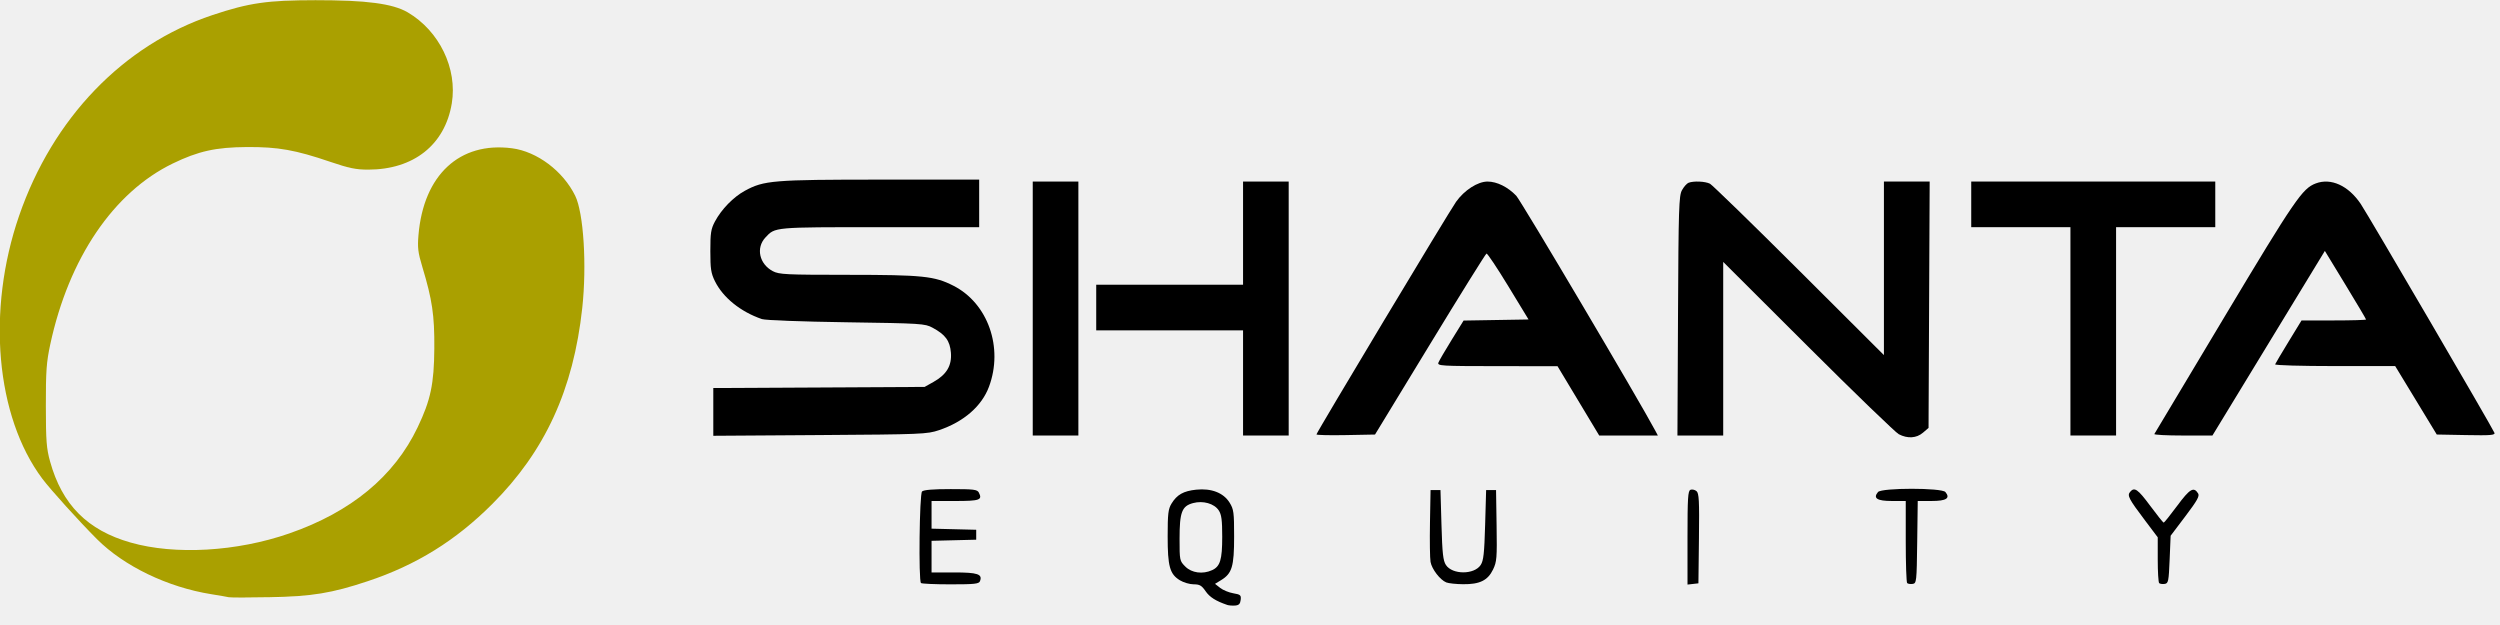
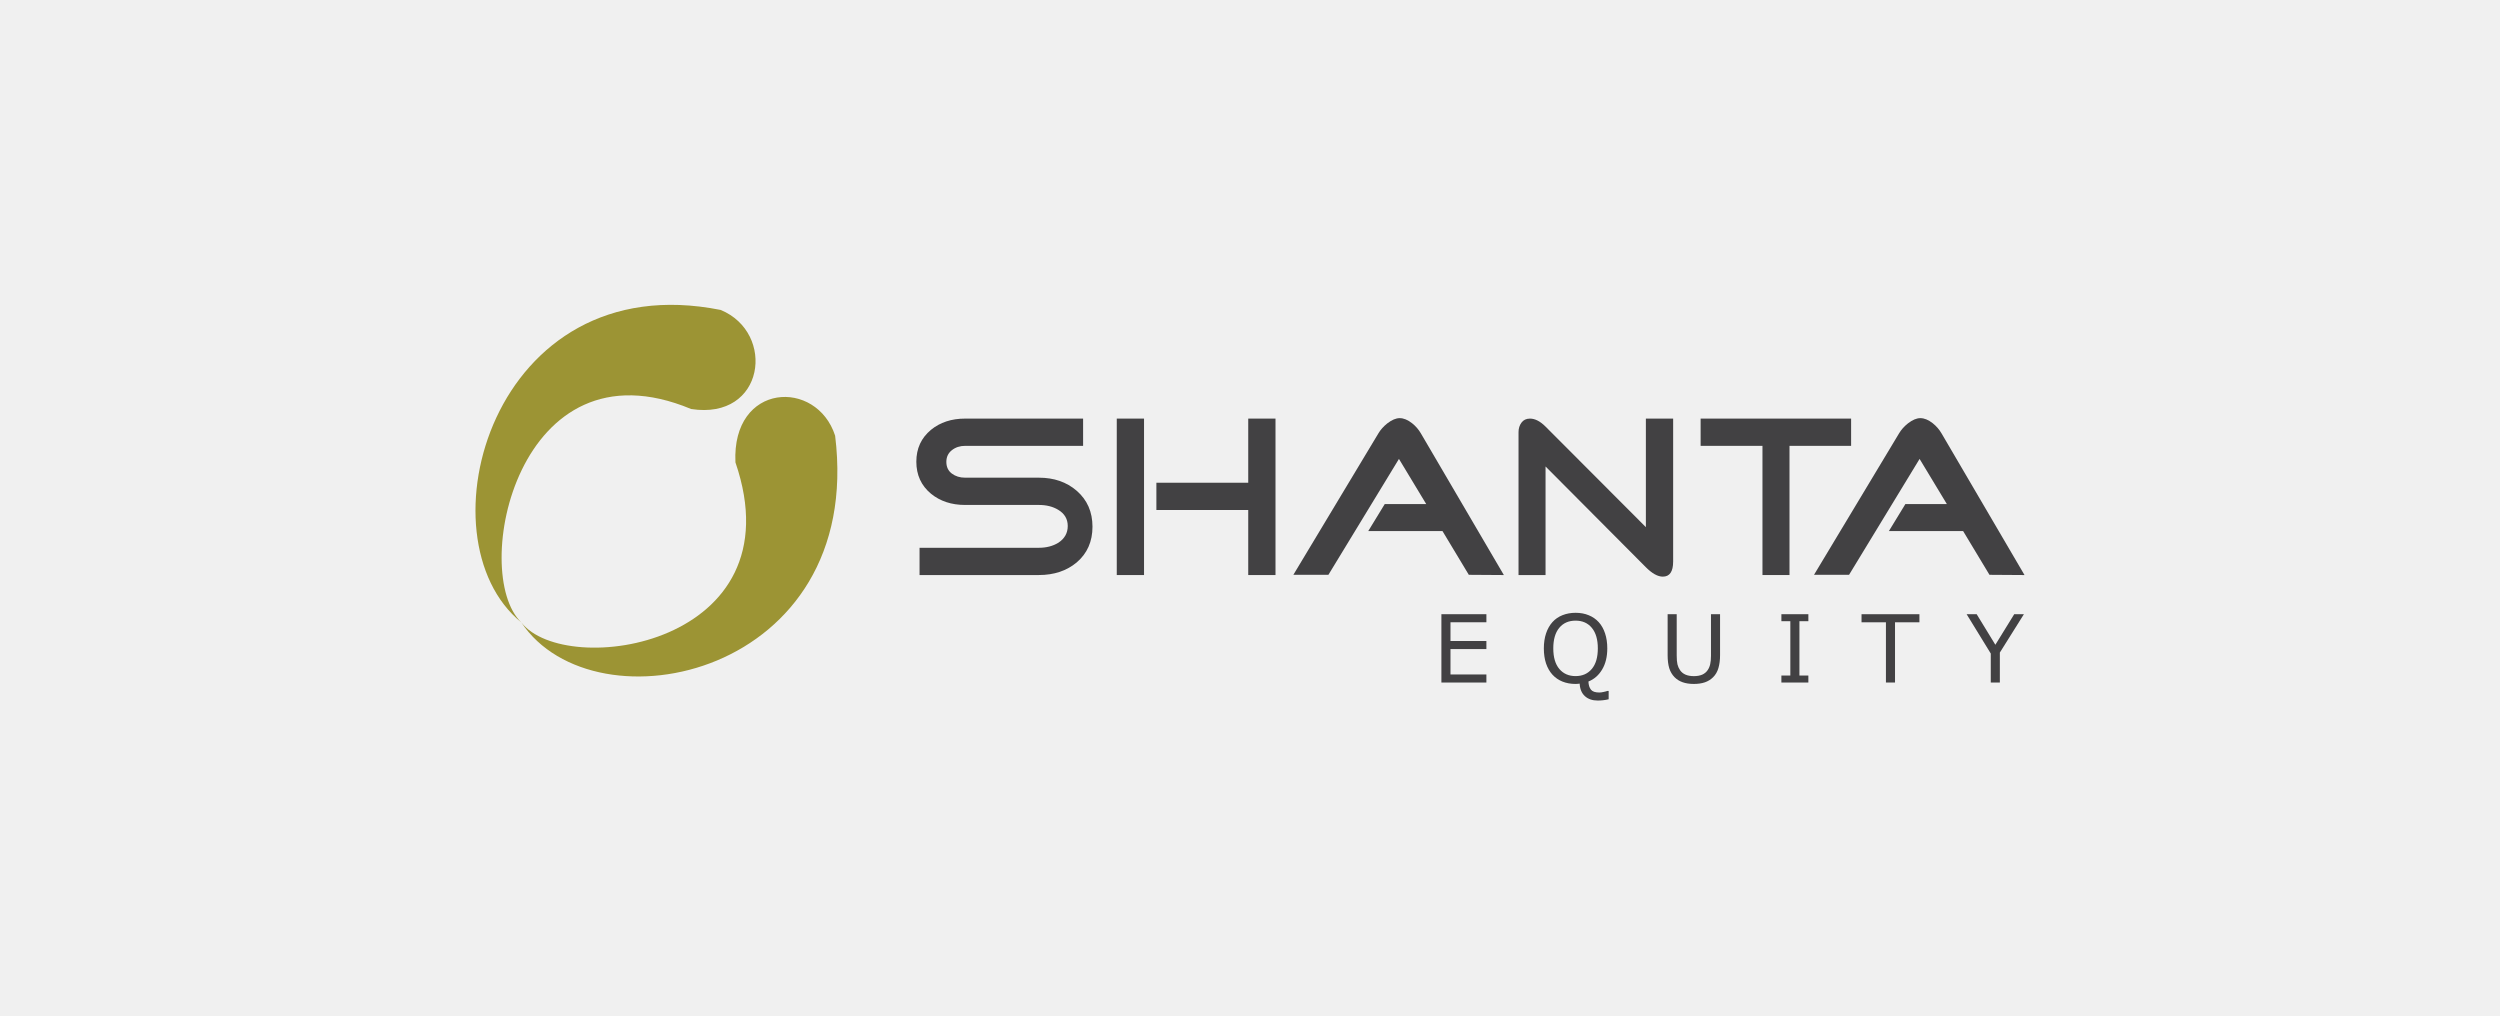
- <svg xmlns="http://www.w3.org/2000/svg" version="1.1" id="Layer_1" x="0px" y="0px" viewBox="0 0 188 47" xml:space="preserve" width="188" height="47">
-   <defs id="defs27" />
-   <style type="text/css" id="style2">
- 	.st0{fill:#FFFFFF;}
- </style>
-   <symbol id="Logo-White_3_" viewBox="-135.3 -32.4 270.5 64.9">
-     <path id="XMLID_20_" class="st0" d="m -89.8,5 c -0.6,14 14.2,14.6 17.4,4.7 5.2,-42 -41.9,-51.9 -54.8,-32.7 7.7,-9.9 48.4,-3.9 37.4,28 z" />
-     <path id="XMLID_19_" class="st0" d="m -97.5,14.3 c 12.9,-2 14.8,13.3 5.2,17.3 -40.1,8 -53,-39.9 -34.9,-54.6 -9,8.7 -0.6,50 29.7,37.3 z" />
-     <g id="XMLID_12_">
-       <path id="XMLID_18_" class="st0" d="m -27.5,-6.2 c 0,-2.6 -0.9,-4.7 -2.8,-6.2 -1.8,-1.5 -4,-2.2 -6.6,-2.2 h -20.8 v 4.8 h 20.8 c 1.3,0 2.4,0.3 3.4,0.9 1.1,0.7 1.6,1.7 1.6,2.9 0,1.2 -0.6,2.2 -1.7,2.8 -0.9,0.6 -2.1,0.8 -3.4,0.8 h -12.7 c -2.4,0 -4.4,0.7 -6,2 -1.7,1.4 -2.6,3.3 -2.6,5.6 0,2.3 0.9,4.1 2.6,5.6 1.6,1.3 3.6,2 6,2 h 20.6 V 8 h -20.6 c -0.9,0 -1.7,-0.3 -2.3,-0.8 -0.6,-0.5 -1,-1.2 -1,-2 0,-0.9 0.3,-1.6 1,-2 0.6,-0.5 1.4,-0.7 2.3,-0.7 h 12.9 c 2.6,0 4.8,-0.8 6.6,-2.3 1.8,-1.8 2.7,-3.9 2.7,-6.4 z" />
-       <path id="XMLID_17_" class="st0" d="m -18.5,-14.7 h -4.7 v 27.3 h 4.8 v -27.3 z m 23,0 h -4.8 v 11.4 h -16 v 4.8 h 16 v 11.2 h 4.8 z" />
-       <path id="XMLID_16_" class="st0" d="m 44.4,-14.7 h -6.1 l -4.6,7.6 h -13 l 2.9,4.7 h 7.2 L 26,5.5 13.7,-14.7 H 7.6 L 22.4,10 c 0.4,0.6 0.9,1.2 1.6,1.8 0.8,0.6 1.5,0.9 2.2,0.9 0.7,0 1.4,-0.3 2.2,-0.9 C 29,11.3 29.6,10.7 30,10 Z" />
-       <path id="XMLID_15_" class="st0" d="m 73.9,-12.3 c 0,-1.8 -0.6,-2.6 -1.8,-2.6 -0.9,0 -1.9,0.5 -3,1.6 L 51.6,4.3 v -19 h -4.7 v 25 c 0,0.6 0.2,1.2 0.5,1.7 0.3,0.5 0.8,0.7 1.5,0.7 0.9,0 1.8,-0.5 2.7,-1.4 L 69.1,-6.3 v 19 h 4.8 z" />
-       <path id="XMLID_14_" class="st0" d="M 105,7.9 H 94.2 V -14.7 H 89.5 V 7.9 H 78.7 v 4.8 H 105 Z" />
-       <path id="XMLID_13_" class="st0" d="m 135.3,-14.7 h -6.1 l -4.6,7.6 h -13 l 2.9,4.7 h 7.2 l -4.8,7.9 -12.3,-20.2 H 98.5 L 113.3,10 c 0.4,0.6 0.9,1.2 1.6,1.8 0.8,0.6 1.5,0.9 2.2,0.9 0.7,0 1.4,-0.3 2.2,-0.9 0.6,-0.5 1.2,-1.1 1.6,-1.8 z" />
+ <svg xmlns="http://www.w3.org/2000/svg" version="1.1" id="svg2" xml:space="preserve" width="649.707" height="264" viewBox="0 0 649.707 264">
+   <defs id="defs6">
+     <clipPath clipPathUnits="userSpaceOnUse" id="clipPath16">
+       <path d="M 0,198 H 487.28 V 0 H 0 Z" id="path14" />
+     </clipPath>
+   </defs>
+   <g id="g8" transform="matrix(1.333333,0,0,-1.333333,0,264)">
+     <g id="g10">
+       <g id="g12" clip-path="url(#clipPath16)">
+         <g id="g18" transform="translate(143.3447,107.8813)">
+           <path d="m 0,0 c -0.72,15.596 15.832,16.339 19.432,5.198 5.756,-46.79 -46.78,-57.93 -61.174,-36.392 C -33.105,-42.332 12.233,-35.651 0,0" style="fill:#9c9434;fill-opacity:1;fill-rule:evenodd;stroke:none" id="path20" />
+         </g>
+         <g id="g22" transform="translate(134.709,118.2778)">
+           <path d="M 0,0 C 14.393,-2.229 16.552,14.855 5.758,19.311 -38.863,28.222 -53.257,-25.25 -33.106,-41.588 -43.181,-31.935 -33.825,14.111 0,0" style="fill:#9c9434;fill-opacity:1;fill-rule:evenodd;stroke:none" id="path24" />
+         </g>
+         <g id="g26" transform="translate(212.9385,95.3394)">
+           <path d="m 0,0 c 0,-2.888 -1.024,-5.212 -3.081,-6.966 -1.964,-1.638 -4.42,-2.455 -7.365,-2.455 h -23.261 v 5.313 h 23.261 c 1.457,0 2.723,0.326 3.794,0.982 1.219,0.803 1.83,1.889 1.83,3.26 0,1.366 -0.624,2.426 -1.874,3.169 -1.042,0.626 -2.293,0.936 -3.75,0.936 h -14.378 c -2.65,0 -4.867,0.731 -6.652,2.188 -1.904,1.579 -2.858,3.662 -2.858,6.249 0,2.561 0.954,4.629 2.858,6.208 1.785,1.459 4.002,2.187 6.652,2.187 H -1.83 v -5.312 h -22.994 c -1.013,0 -1.876,-0.284 -2.589,-0.85 -0.713,-0.563 -1.07,-1.323 -1.07,-2.275 0,-0.984 0.357,-1.741 1.07,-2.278 0.713,-0.534 1.576,-0.802 2.589,-0.802 h 14.378 c 2.945,0 5.401,-0.848 7.365,-2.546 C -1.024,5.223 0,2.885 0,0" style="fill:#424143;fill-opacity:1;fill-rule:nonzero;stroke:none" id="path28" />
+         </g>
+         <g id="g30" transform="translate(248.6094,85.916)">
+           <path d="m 0,0 h -5.312 v 12.679 h -17.903 v 5.315 H -5.312 V 30.495 H 0 Z m -25.624,0 h -5.315 v 30.495 h 5.315 z" style="fill:#424143;fill-opacity:1;fill-rule:nonzero;stroke:none" id="path32" />
+         </g>
+         <g id="g34" transform="translate(293.1211,85.916)">
+           <path d="m 0,0 -6.831,0.045 -5.134,8.529 h -14.466 l 3.216,5.267 h 8.08 L -20.448,22.637 -34.2,0.045 h -6.831 l 16.563,27.547 c 0.418,0.714 1.001,1.369 1.742,1.964 0.894,0.687 1.699,1.027 2.413,1.027 0.77,0 1.576,-0.327 2.411,-0.981 0.715,-0.566 1.294,-1.235 1.739,-2.01 z" style="fill:#424143;fill-opacity:1;fill-rule:nonzero;stroke:none" id="path36" />
+         </g>
+         <g id="g38" transform="translate(326.1172,88.5518)">
+           <path d="m 0,0 c 0,-1.966 -0.673,-2.946 -2.012,-2.946 -0.982,0 -2.084,0.607 -3.304,1.829 L -24.871,18.527 V -2.636 h -5.267 v 27.861 c 0,0.714 0.192,1.333 0.578,1.852 0.386,0.523 0.939,0.781 1.653,0.781 0.983,0 1.994,-0.52 3.036,-1.561 L -5.316,6.698 v 21.16 H 0 Z" style="fill:#424143;fill-opacity:1;fill-rule:nonzero;stroke:none" id="path40" />
+         </g>
+         <g id="g42" transform="translate(360.8037,111.0981)">
+           <path d="m 0,0 h -12.01 v -25.18 h -5.267 V 0 H -29.332 V 5.312 H 0 Z" style="fill:#424143;fill-opacity:1;fill-rule:nonzero;stroke:none" id="path44" />
+         </g>
+         <g id="g46" transform="translate(394.6035,85.916)">
+           <path d="m 0,0 -6.831,0.045 -5.137,8.529 h -14.466 l 3.215,5.267 h 8.08 L -20.452,22.637 -34.2,0.045 h -6.831 l 16.563,27.547 c 0.418,0.714 0.997,1.369 1.739,1.964 0.894,0.687 1.698,1.027 2.412,1.027 0.776,0 1.58,-0.327 2.412,-0.981 0.714,-0.566 1.294,-1.235 1.742,-2.01 z" style="fill:#424143;fill-opacity:1;fill-rule:nonzero;stroke:none" id="path48" />
+         </g>
+       </g>
    </g>
-     <g id="XMLID_3_">
-       <path id="XMLID_11_" class="st0" d="m -57,-26.5 h 4.2 v 4.4 h 0.9 v -9.6 h -0.9 v 4.3 H -57 v -4.3 h -0.9 v 9.6 h 0.9 z" />
-       <path id="XMLID_10_" class="st0" d="m -21.1,-26.9 c 0,-1.3 -0.5,-2.4 -1.5,-3.3 -1,-0.9 -2.2,-1.4 -3.6,-1.4 -1.4,0 -2.6,0.5 -3.6,1.4 -1,0.9 -1.5,2 -1.5,3.3 0,1.3 0.5,2.4 1.5,3.3 1,0.9 2.2,1.4 3.6,1.4 1.4,0 2.6,-0.5 3.6,-1.4 1,-0.9 1.5,-2 1.5,-3.3 z m -0.9,0 c 0,1.1 -0.4,2 -1.2,2.7 -0.8,0.7 -1.8,1.1 -3,1.1 -1.2,0 -2.2,-0.4 -2.9,-1.1 -0.8,-0.7 -1.1,-1.6 -1.1,-2.8 0,-1.1 0.4,-2 1.1,-2.8 0.8,-0.7 1.7,-1.1 2.9,-1.1 1.2,0 2.2,0.4 3,1.1 0.8,0.8 1.2,1.8 1.2,2.9 z" />
-       <path id="XMLID_9_" class="st0" d="m -0.4,-31.6 v 9.6 h 0.9 v -8.7 h 3 v -0.9 z" />
-       <path id="XMLID_8_" class="st0" d="m 24.3,-31.6 v 9.6 h 0.9 v -9.6 z m 0.8,0.9 c 1.1,0 2.1,0.4 2.9,1.1 0.8,0.8 1.2,1.7 1.2,2.8 0,1.1 -0.4,2 -1.2,2.8 -0.8,0.8 -1.8,1.1 -2.9,1.1 v 0.9 c 1.4,0 2.5,-0.5 3.5,-1.4 1,-1 1.5,-2.1 1.5,-3.4 0,-1.3 -0.5,-2.4 -1.5,-3.4 -1,-0.9 -2.2,-1.4 -3.6,-1.4 v 0.9 z" />
-       <path id="XMLID_7_" class="st0" d="m 50.9,-22 h 0.9 v -9.6 h -0.9 z" />
-       <path id="XMLID_6_" class="st0" d="m 73.5,-23.8 v -7.9 h -0.9 v 9.6 h 0.9 l 4.2,-8 v 8 h 0.9 v -9.6 h -0.9 z" />
-       <path id="XMLID_5_" class="st0" d="m 104.3,-31.5 c -1.4,0 -2.5,0.5 -3.5,1.4 -1,0.9 -1.5,2 -1.5,3.3 0,1.3 0.5,2.4 1.5,3.3 1,0.9 2.1,1.4 3.5,1.4 V -23 c -1.1,0 -2.1,-0.4 -2.9,-1.1 -0.8,-0.7 -1.2,-1.6 -1.2,-2.7 0,-1.1 0.4,-2 1.2,-2.7 0.8,-0.7 1.7,-1.1 2.9,-1.1 z m 2.5,7.7 c -0.7,0.5 -1.5,0.8 -2.5,0.8 v 0.9 c 1.3,0 2.5,-0.4 3.4,-1.3 z m 1.4,-3.9 c -0.2,-0.9 -0.7,-1.6 -1.4,-2.1 -0.7,-0.5 -1.6,-0.8 -2.5,-0.8 v -0.9 c 1.2,0 2.2,0.4 3.2,1.1 0.9,0.7 1.5,1.6 1.7,2.7 z m -1.8,0 v 0.9 h 2.8 v -0.9 z" />
-       <path id="XMLID_4_" class="st0" d="m 131.4,-31.7 c -0.5,0 -0.9,0 -1.1,0.1 -0.4,0.1 -0.7,0.2 -1,0.4 -0.2,0.2 -0.5,0.5 -0.8,0.9 l 0.8,0.4 c 0.1,-0.2 0.4,-0.4 0.8,-0.6 0.3,-0.2 0.8,-0.3 1.4,-0.3 z m 3.3,2.9 c 0,-0.8 -0.3,-1.5 -0.9,-2 -0.6,-0.6 -1.3,-0.9 -2.1,-0.9 -0.1,0 -0.2,0 -0.3,0 v 0.9 c 0.1,0 0.2,0 0.3,0 0.5,0 1,0.2 1.4,0.6 0.4,0.4 0.6,0.9 0.6,1.4 0,0.7 -0.8,1.3 -2.3,1.9 -1.8,0.8 -2.7,1.7 -2.7,2.6 0,0.7 0.3,1.2 0.8,1.7 0.5,0.5 1.1,0.7 1.8,0.6 v -0.9 c -0.4,0 -0.8,-0.1 -1.2,-0.4 -0.3,-0.3 -0.5,-0.6 -0.6,-1 -0.1,-0.6 0.5,-1.1 1.8,-1.7 0.6,-0.2 1.2,-0.5 1.6,-0.8 1.2,-0.6 1.8,-1.3 1.8,-2 z M 133,-24 c -0.1,0.1 -0.1,0.2 -0.2,0.3 -0.1,0.2 -0.3,0.4 -0.4,0.5 -0.3,0.2 -0.6,0.3 -1,0.3 v 0.9 c 0.6,0 1.1,-0.1 1.6,-0.5 0.3,-0.2 0.5,-0.6 0.8,-1.1 z" />
+     <g aria-label="EQUITY" transform="matrix(1,0,0,-1,279.1582,64.9688)" id="text52" style="font-size:18.31px;font-family:Verdana;-inkscape-font-specification:Verdana;fill:#424143">
+       <path d="M 10.559,0 H 1.788 v -13.312 h 8.771 v 1.574 H 3.558 v 3.648 h 7 v 1.574 H 3.558 v 4.944 h 7 z" id="path54" />
+       <path d="m 34.388,3.263 q -0.536,0.134 -1.064,0.188 -0.519,0.063 -1.064,0.063 -1.556,0 -2.503,-0.858 -0.939,-0.849 -1.019,-2.441 -0.215,0.036 -0.42,0.045 -0.197,0.018 -0.384,0.018 -1.404,0 -2.557,-0.465 -1.144,-0.465 -1.949,-1.35 -0.805,-0.885 -1.243,-2.173 -0.429,-1.287 -0.429,-2.941 0,-1.627 0.429,-2.915 0.429,-1.296 1.252,-2.217 0.787,-0.876 1.949,-1.341 1.171,-0.465 2.548,-0.465 1.43,0 2.566,0.474 1.144,0.465 1.94,1.332 0.814,0.894 1.243,2.19 0.438,1.296 0.438,2.941 0,2.441 -1.001,4.113 -0.992,1.672 -2.673,2.342 0.036,1.019 0.483,1.582 0.447,0.563 1.627,0.563 0.367,0 0.867,-0.116 0.51,-0.107 0.724,-0.197 h 0.241 z m -2.11,-9.915 q 0,-2.593 -1.162,-3.996 -1.162,-1.413 -3.174,-1.413 -2.029,0 -3.192,1.413 -1.153,1.404 -1.153,3.996 0,2.62 1.18,4.014 1.18,1.386 3.165,1.386 1.985,0 3.156,-1.386 1.18,-1.395 1.18,-4.014 z" id="path56" />
+       <path d="m 56.102,-5.346 q 0,1.448 -0.322,2.53 -0.313,1.073 -1.037,1.788 -0.688,0.679 -1.609,0.992 -0.921,0.313 -2.146,0.313 -1.252,0 -2.181,-0.331 -0.93,-0.331 -1.565,-0.975 -0.724,-0.733 -1.046,-1.77 -0.313,-1.037 -0.313,-2.548 v -7.966 h 1.77 v 8.055 q 0,1.082 0.143,1.708 0.152,0.626 0.501,1.135 0.393,0.581 1.064,0.876 0.679,0.295 1.627,0.295 0.957,0 1.627,-0.286 0.671,-0.295 1.073,-0.885 0.349,-0.51 0.492,-1.162 0.152,-0.662 0.152,-1.636 v -8.1 h 1.77 z" id="path58" />
+       <path d="M 73.313,0 H 68.056 V -1.359 H 69.8 V -11.953 h -1.743 v -1.359 h 5.257 v 1.359 h -1.743 v 10.594 h 1.743 z" id="path60" />
+       <path d="M 94.96,-11.739 H 90.203 V 0 h -1.77 v -11.739 h -4.756 v -1.574 h 11.283 z" id="path62" />
+       <path d="m 115.322,-13.312 -4.685,7.474 V 0 h -1.77 v -5.65 l -4.703,-7.662 h 1.958 l 3.639,5.954 3.675,-5.954 z" id="path64" />
    </g>
-   </symbol>
-   <g id="XMLID_1746_" transform="matrix(0.6933,0,0,-0.6933,93.7823,22.4959)">
-     <path id="path29" class="st0" d="m -89.8,5 c -0.6,14 14.2,14.6 17.4,4.7 5.2,-42 -41.9,-51.9 -54.8,-32.7 7.7,-9.9 48.4,-3.9 37.4,28 z" />
-     <path id="path31" class="st0" d="m -97.5,14.3 c 12.9,-2 14.8,13.3 5.2,17.3 -40.1,8 -53,-39.9 -34.9,-54.6 -9,8.7 -0.6,50 29.7,37.3 z" />
-     <g id="g45">
-       <path id="path33" class="st0" d="m -27.5,-6.2 c 0,-2.6 -0.9,-4.7 -2.8,-6.2 -1.8,-1.5 -4,-2.2 -6.6,-2.2 h -20.8 v 4.8 h 20.8 c 1.3,0 2.4,0.3 3.4,0.9 1.1,0.7 1.6,1.7 1.6,2.9 0,1.2 -0.6,2.2 -1.7,2.8 -0.9,0.6 -2.1,0.8 -3.4,0.8 h -12.7 c -2.4,0 -4.4,0.7 -6,2 -1.7,1.4 -2.6,3.3 -2.6,5.6 0,2.3 0.9,4.1 2.6,5.6 1.6,1.3 3.6,2 6,2 h 20.6 V 8 h -20.6 c -0.9,0 -1.7,-0.3 -2.3,-0.8 -0.6,-0.5 -1,-1.2 -1,-2 0,-0.9 0.3,-1.6 1,-2 0.6,-0.5 1.4,-0.7 2.3,-0.7 h 12.9 c 2.6,0 4.8,-0.8 6.6,-2.3 1.8,-1.8 2.7,-3.9 2.7,-6.4 z" />
-       <path id="path35" class="st0" d="m -18.5,-14.7 h -4.7 v 27.3 h 4.8 v -27.3 z m 23,0 h -4.8 v 11.4 h -16 v 4.8 h 16 v 11.2 h 4.8 z" />
-       <path id="path37" class="st0" d="m 44.4,-14.7 h -6.1 l -4.6,7.6 h -13 l 2.9,4.7 h 7.2 L 26,5.5 13.7,-14.7 H 7.6 L 22.4,10 c 0.4,0.6 0.9,1.2 1.6,1.8 0.8,0.6 1.5,0.9 2.2,0.9 0.7,0 1.4,-0.3 2.2,-0.9 C 29,11.3 29.6,10.7 30,10 Z" />
-       <path id="path39" class="st0" d="m 73.9,-12.3 c 0,-1.8 -0.6,-2.6 -1.8,-2.6 -0.9,0 -1.9,0.5 -3,1.6 L 51.6,4.3 v -19 h -4.7 v 25 c 0,0.6 0.2,1.2 0.5,1.7 0.3,0.5 0.8,0.7 1.5,0.7 0.9,0 1.8,-0.5 2.7,-1.4 L 69.1,-6.3 v 19 h 4.8 z" />
-       <path id="path41" class="st0" d="M 105,7.9 H 94.2 V -14.7 H 89.5 V 7.9 H 78.7 v 4.8 H 105 Z" />
-       <path id="path43" class="st0" d="m 135.3,-14.7 h -6.1 l -4.6,7.6 h -13 l 2.9,4.7 h 7.2 l -4.8,7.9 -12.3,-20.2 H 98.5 L 113.3,10 c 0.4,0.6 0.9,1.2 1.6,1.8 0.8,0.6 1.5,0.9 2.2,0.9 0.7,0 1.4,-0.3 2.2,-0.9 0.6,-0.5 1.2,-1.1 1.6,-1.8 z" />
-     </g>
-     <path style="fill:#aaa000;stroke-width:0.149;fill-opacity:1" d="M 17.233,44.917 C 17.11,44.887 16.506,44.783 15.89,44.684 12.604,44.158 9.33,42.581 7.29,40.542 5.949,39.201 3.793,36.815 3.179,35.994 -0.318,31.313 -1.02,23.352 1.436,16.228 3.972,8.874 9.271,3.372 15.975,1.134 c 2.753,-0.919 4.134,-1.119 7.749,-1.122 3.824,-0.003 5.813,0.26 6.933,0.915 2.382,1.396 3.752,4.227 3.317,6.852 -0.516,3.114 -2.871,4.977 -6.29,4.977 -0.917,0 -1.443,-0.108 -2.846,-0.586 -2.632,-0.896 -3.929,-1.126 -6.261,-1.112 -2.35,0.014 -3.663,0.306 -5.587,1.239 -4.454,2.16 -7.815,7.121 -9.208,13.589 -0.289,1.343 -0.337,2.003 -0.334,4.625 0.003,2.652 0.045,3.21 0.32,4.199 0.9,3.244 2.81,5.165 6.056,6.09 3.339,0.952 7.981,0.685 11.927,-0.685 4.653,-1.615 7.89,-4.29 9.651,-7.973 0.985,-2.06 1.241,-3.272 1.259,-5.959 0.017,-2.472 -0.156,-3.644 -0.903,-6.117 -0.324,-1.074 -0.369,-1.439 -0.289,-2.387 0.379,-4.52 3.092,-7.04 7.028,-6.53 1.893,0.245 3.849,1.715 4.761,3.579 0.631,1.29 0.877,5.228 0.527,8.44 -0.667,6.128 -2.799,10.768 -6.77,14.738 -2.751,2.75 -5.709,4.584 -9.358,5.799 -2.708,0.902 -4.198,1.147 -7.364,1.207 -1.559,0.03 -2.936,0.03 -3.059,0.001 z" id="path78564" transform="matrix(1.442377,0,0,-1.442377,-135.2694,32.44757)" />
-     <path style="fill:#000000;fill-opacity:1;stroke-width:0.149" d="m 53.64,30.976 v -1.796 l 7.945,-0.042 7.945,-0.042 0.666,-0.373 c 0.989,-0.554 1.39,-1.228 1.312,-2.202 -0.072,-0.893 -0.414,-1.358 -1.381,-1.878 -0.573,-0.309 -0.828,-0.325 -6.49,-0.408 -3.418,-0.05 -6.082,-0.151 -6.343,-0.24 -1.606,-0.551 -2.923,-1.615 -3.533,-2.852 -0.294,-0.597 -0.345,-0.931 -0.345,-2.267 0,-1.353 0.047,-1.655 0.346,-2.216 0.494,-0.925 1.388,-1.843 2.255,-2.315 1.434,-0.78 2.101,-0.835 10.194,-0.838 l 7.423,-0.003 v 1.79 1.79 h -7.468 c -8.024,0 -7.869,-0.014 -8.607,0.776 -0.728,0.78 -0.462,1.995 0.555,2.531 0.475,0.25 0.966,0.274 5.67,0.276 5.604,0.003 6.48,0.093 7.908,0.817 2.603,1.319 3.779,4.659 2.677,7.605 -0.546,1.46 -1.9,2.635 -3.757,3.26 -0.892,0.3 -1.275,0.316 -8.952,0.368 l -8.02,0.054 z" id="path79661" transform="matrix(1.442377,0,0,-1.442377,-135.2694,32.44757)" />
-     <path style="fill:#000000;fill-opacity:1;stroke-width:0.149" d="m 77.662,23.202 v -9.549 h 1.716 1.716 v 9.549 9.549 h -1.716 -1.716 z" id="path79885" transform="matrix(1.442377,0,0,-1.442377,-135.2694,32.44757)" />
-     <path style="fill:#000000;fill-opacity:1;stroke-width:0.149" d="m 93.478,28.797 v -3.954 h -5.521 -5.521 v -1.716 -1.716 h 5.521 5.521 v -3.879 -3.879 h 1.716 1.716 v 9.549 9.549 H 95.194 93.478 Z" id="path79924" transform="matrix(1.442377,0,0,-1.442377,-135.2694,32.44757)" />
-     <path style="fill:#000000;fill-opacity:1;stroke-width:0.149" d="m 98.998,32.667 c 0,-0.135 9.965,-16.738 10.498,-17.49 0.616,-0.871 1.63,-1.524 2.366,-1.524 0.706,0 1.526,0.406 2.161,1.069 0.355,0.37 9.287,15.464 10.471,17.694 l 0.178,0.336 -2.206,-8.95e-4 -2.206,-8.52e-4 -1.567,-2.606 -1.567,-2.606 -4.529,-0.004 c -4.252,-0.004 -4.523,-0.02 -4.429,-0.265 0.055,-0.144 0.504,-0.914 0.997,-1.712 l 0.897,-1.451 2.442,-0.041 2.442,-0.041 -1.52,-2.498 c -0.836,-1.374 -1.575,-2.481 -1.641,-2.459 -0.066,0.022 -1.98,3.093 -4.252,6.825 l -4.132,6.786 -2.201,0.041 c -1.21,0.023 -2.201,-1.2e-5 -2.201,-0.05 z" id="path79963" transform="matrix(1.442377,0,0,-1.442377,-135.2694,32.44757)" />
-     <path style="fill:#000000;fill-opacity:1;stroke-width:0.149" d="m 142.79,32.655 c -0.246,-0.128 -3.318,-3.096 -6.826,-6.596 l -6.379,-6.363 v 6.527 6.527 h -1.721 -1.721 l 0.043,-8.99 c 0.039,-8.157 0.067,-9.033 0.298,-9.457 0.141,-0.257 0.364,-0.509 0.497,-0.56 0.383,-0.147 1.251,-0.108 1.607,0.072 0.179,0.091 3.196,3.028 6.704,6.527 l 6.379,6.362 v -6.527 -6.527 h 1.72 1.72 l -0.042,9.264 -0.042,9.264 -0.419,0.36 c -0.486,0.418 -1.156,0.461 -1.819,0.115 z" id="path80002" transform="matrix(1.442377,0,0,-1.442377,-135.2694,32.44757)" />
-     <path style="fill:#000000;fill-opacity:1;stroke-width:0.149" d="m 155.697,24.917 v -7.833 h -3.73 -3.73 v -1.716 -1.716 h 9.176 9.176 v 1.716 1.716 h -3.73 -3.73 v 7.833 7.833 h -1.716 -1.716 z" id="path80041" transform="matrix(1.442377,0,0,-1.442377,-135.2694,32.44757)" />
-     <path style="fill:#000000;fill-opacity:1;stroke-width:0.149" d="m 162.007,32.639 c 0.034,-0.062 2.419,-4.046 5.3,-8.855 5.261,-8.78 5.825,-9.605 6.834,-9.989 1.146,-0.436 2.457,0.16 3.386,1.54 0.551,0.817 9.913,16.847 10.054,17.213 0.068,0.177 -0.273,0.205 -2.127,0.17 l -2.208,-0.041 -1.564,-2.574 -1.564,-2.574 h -4.539 c -2.534,0 -4.517,-0.058 -4.49,-0.131 0.027,-0.072 0.486,-0.844 1.018,-1.716 l 0.968,-1.585 h 2.426 c 1.334,0 2.426,-0.032 2.426,-0.07 0,-0.039 -0.697,-1.215 -1.549,-2.614 l -1.549,-2.544 -4.227,6.941 -4.227,6.941 h -2.215 c -1.218,0 -2.188,-0.05 -2.154,-0.112 z" id="path80080" transform="matrix(1.442377,0,0,-1.442377,-135.2694,32.44757)" />
-     <path style="fill:#000000;fill-opacity:1;stroke-width:0.149" d="m 69.257,43.842 c -0.189,-0.189 -0.114,-6.69 0.08,-6.883 0.121,-0.121 0.818,-0.179 2.158,-0.179 1.734,0 1.996,0.032 2.113,0.261 0.287,0.558 0.073,0.634 -1.777,0.634 h -1.778 v 1.04 1.04 l 1.679,0.042 1.679,0.042 v 0.373 0.373 l -1.679,0.042 -1.679,0.042 v 1.189 1.189 h 1.698 c 1.77,0 2.146,0.126 1.945,0.653 -0.08,0.208 -0.393,0.243 -2.216,0.243 -1.167,0 -2.167,-0.045 -2.222,-0.099 z" id="path80119" transform="matrix(1.442377,0,0,-1.442377,-135.2694,32.44757)" />
-     <path style="fill:#000000;fill-opacity:1;stroke-width:0.149" d="m 92.284,45.489 c -0.858,-0.292 -1.318,-0.584 -1.625,-1.032 -0.293,-0.428 -0.445,-0.516 -0.894,-0.516 -0.297,-3.07e-4 -0.763,-0.136 -1.034,-0.302 -0.763,-0.465 -0.924,-1.041 -0.923,-3.311 4.78e-4,-1.701 0.042,-2.049 0.291,-2.459 0.409,-0.671 0.899,-0.947 1.859,-1.046 1.139,-0.118 2.047,0.235 2.506,0.973 0.312,0.502 0.342,0.724 0.342,2.564 0,2.249 -0.156,2.766 -0.987,3.271 l -0.45,0.274 0.387,0.304 c 0.213,0.167 0.657,0.35 0.988,0.406 0.542,0.092 0.596,0.14 0.555,0.497 -0.035,0.301 -0.135,0.403 -0.419,0.425 -0.205,0.016 -0.474,-0.005 -0.597,-0.047 z m -1.142,-2.609 c 0.616,-0.28 0.769,-0.783 0.769,-2.512 -1.64e-4,-1.257 -0.054,-1.671 -0.26,-1.984 -0.338,-0.516 -1.178,-0.756 -1.935,-0.552 -0.841,0.226 -1.013,0.682 -1.013,2.681 0,1.636 0.006,1.667 0.436,2.096 0.477,0.477 1.304,0.589 2.002,0.27 z" id="path80158" transform="matrix(1.442377,0,0,-1.442377,-135.2694,32.44757)" />
-     <path style="fill:#000000;fill-opacity:1;stroke-width:0.149" d="m 108.759,43.797 c -0.464,-0.188 -1.083,-0.994 -1.182,-1.538 -0.048,-0.264 -0.067,-1.588 -0.043,-2.942 l 0.044,-2.462 h 0.373 0.373 l 0.075,2.618 c 0.061,2.152 0.121,2.689 0.335,3.014 0.485,0.738 2.129,0.738 2.613,0 0.214,-0.325 0.273,-0.863 0.335,-3.014 l 0.075,-2.618 h 0.373 0.373 l 0.041,2.669 c 0.037,2.441 0.015,2.723 -0.268,3.306 -0.397,0.82 -1.002,1.116 -2.258,1.103 -0.521,-0.005 -1.087,-0.066 -1.258,-0.135 z" id="path80197" transform="matrix(1.442377,0,0,-1.442377,-135.2694,32.44757)" />
-     <path style="fill:#000000;fill-opacity:1;stroke-width:0.149" d="m 126.9,40.44 c 0,-3.005 0.033,-3.534 0.226,-3.608 0.124,-0.048 0.327,-0.003 0.45,0.1 0.19,0.158 0.219,0.704 0.185,3.56 l -0.04,3.374 -0.41,0.047 -0.41,0.047 z" id="path80273" transform="matrix(1.442377,0,0,-1.442377,-135.2694,32.44757)" />
-     <path style="fill:#000000;fill-opacity:1;stroke-width:0.149" d="m 143.418,43.848 c -0.058,-0.058 -0.106,-1.471 -0.106,-3.14 v -3.034 h -1.049 c -1.108,0 -1.426,-0.206 -1.038,-0.673 0.271,-0.326 4.799,-0.326 5.07,0 0.387,0.467 0.07,0.673 -1.035,0.673 h -1.046 l -0.04,3.096 c -0.039,2.988 -0.051,3.098 -0.345,3.14 -0.168,0.024 -0.352,-0.004 -0.41,-0.062 z" id="path80312" transform="matrix(1.442377,0,0,-1.442377,-135.2694,32.44757)" />
-     <path style="fill:#000000;fill-opacity:1;stroke-width:0.149" d="m 162.368,43.848 c -0.058,-0.058 -0.106,-0.856 -0.106,-1.774 v -1.668 l -0.945,-1.254 c -1.234,-1.637 -1.364,-1.884 -1.136,-2.158 0.327,-0.395 0.578,-0.222 1.519,1.048 0.514,0.694 0.969,1.262 1.01,1.262 0.041,0 0.499,-0.572 1.017,-1.271 0.948,-1.279 1.24,-1.453 1.569,-0.93 0.126,0.2 -0.059,0.532 -0.954,1.716 l -1.11,1.468 -0.075,1.79 c -0.069,1.66 -0.097,1.794 -0.379,1.834 -0.168,0.024 -0.352,-0.004 -0.41,-0.062 z" id="path80351" transform="matrix(1.442377,0,0,-1.442377,-135.2694,32.44757)" />
  </g>
</svg>
